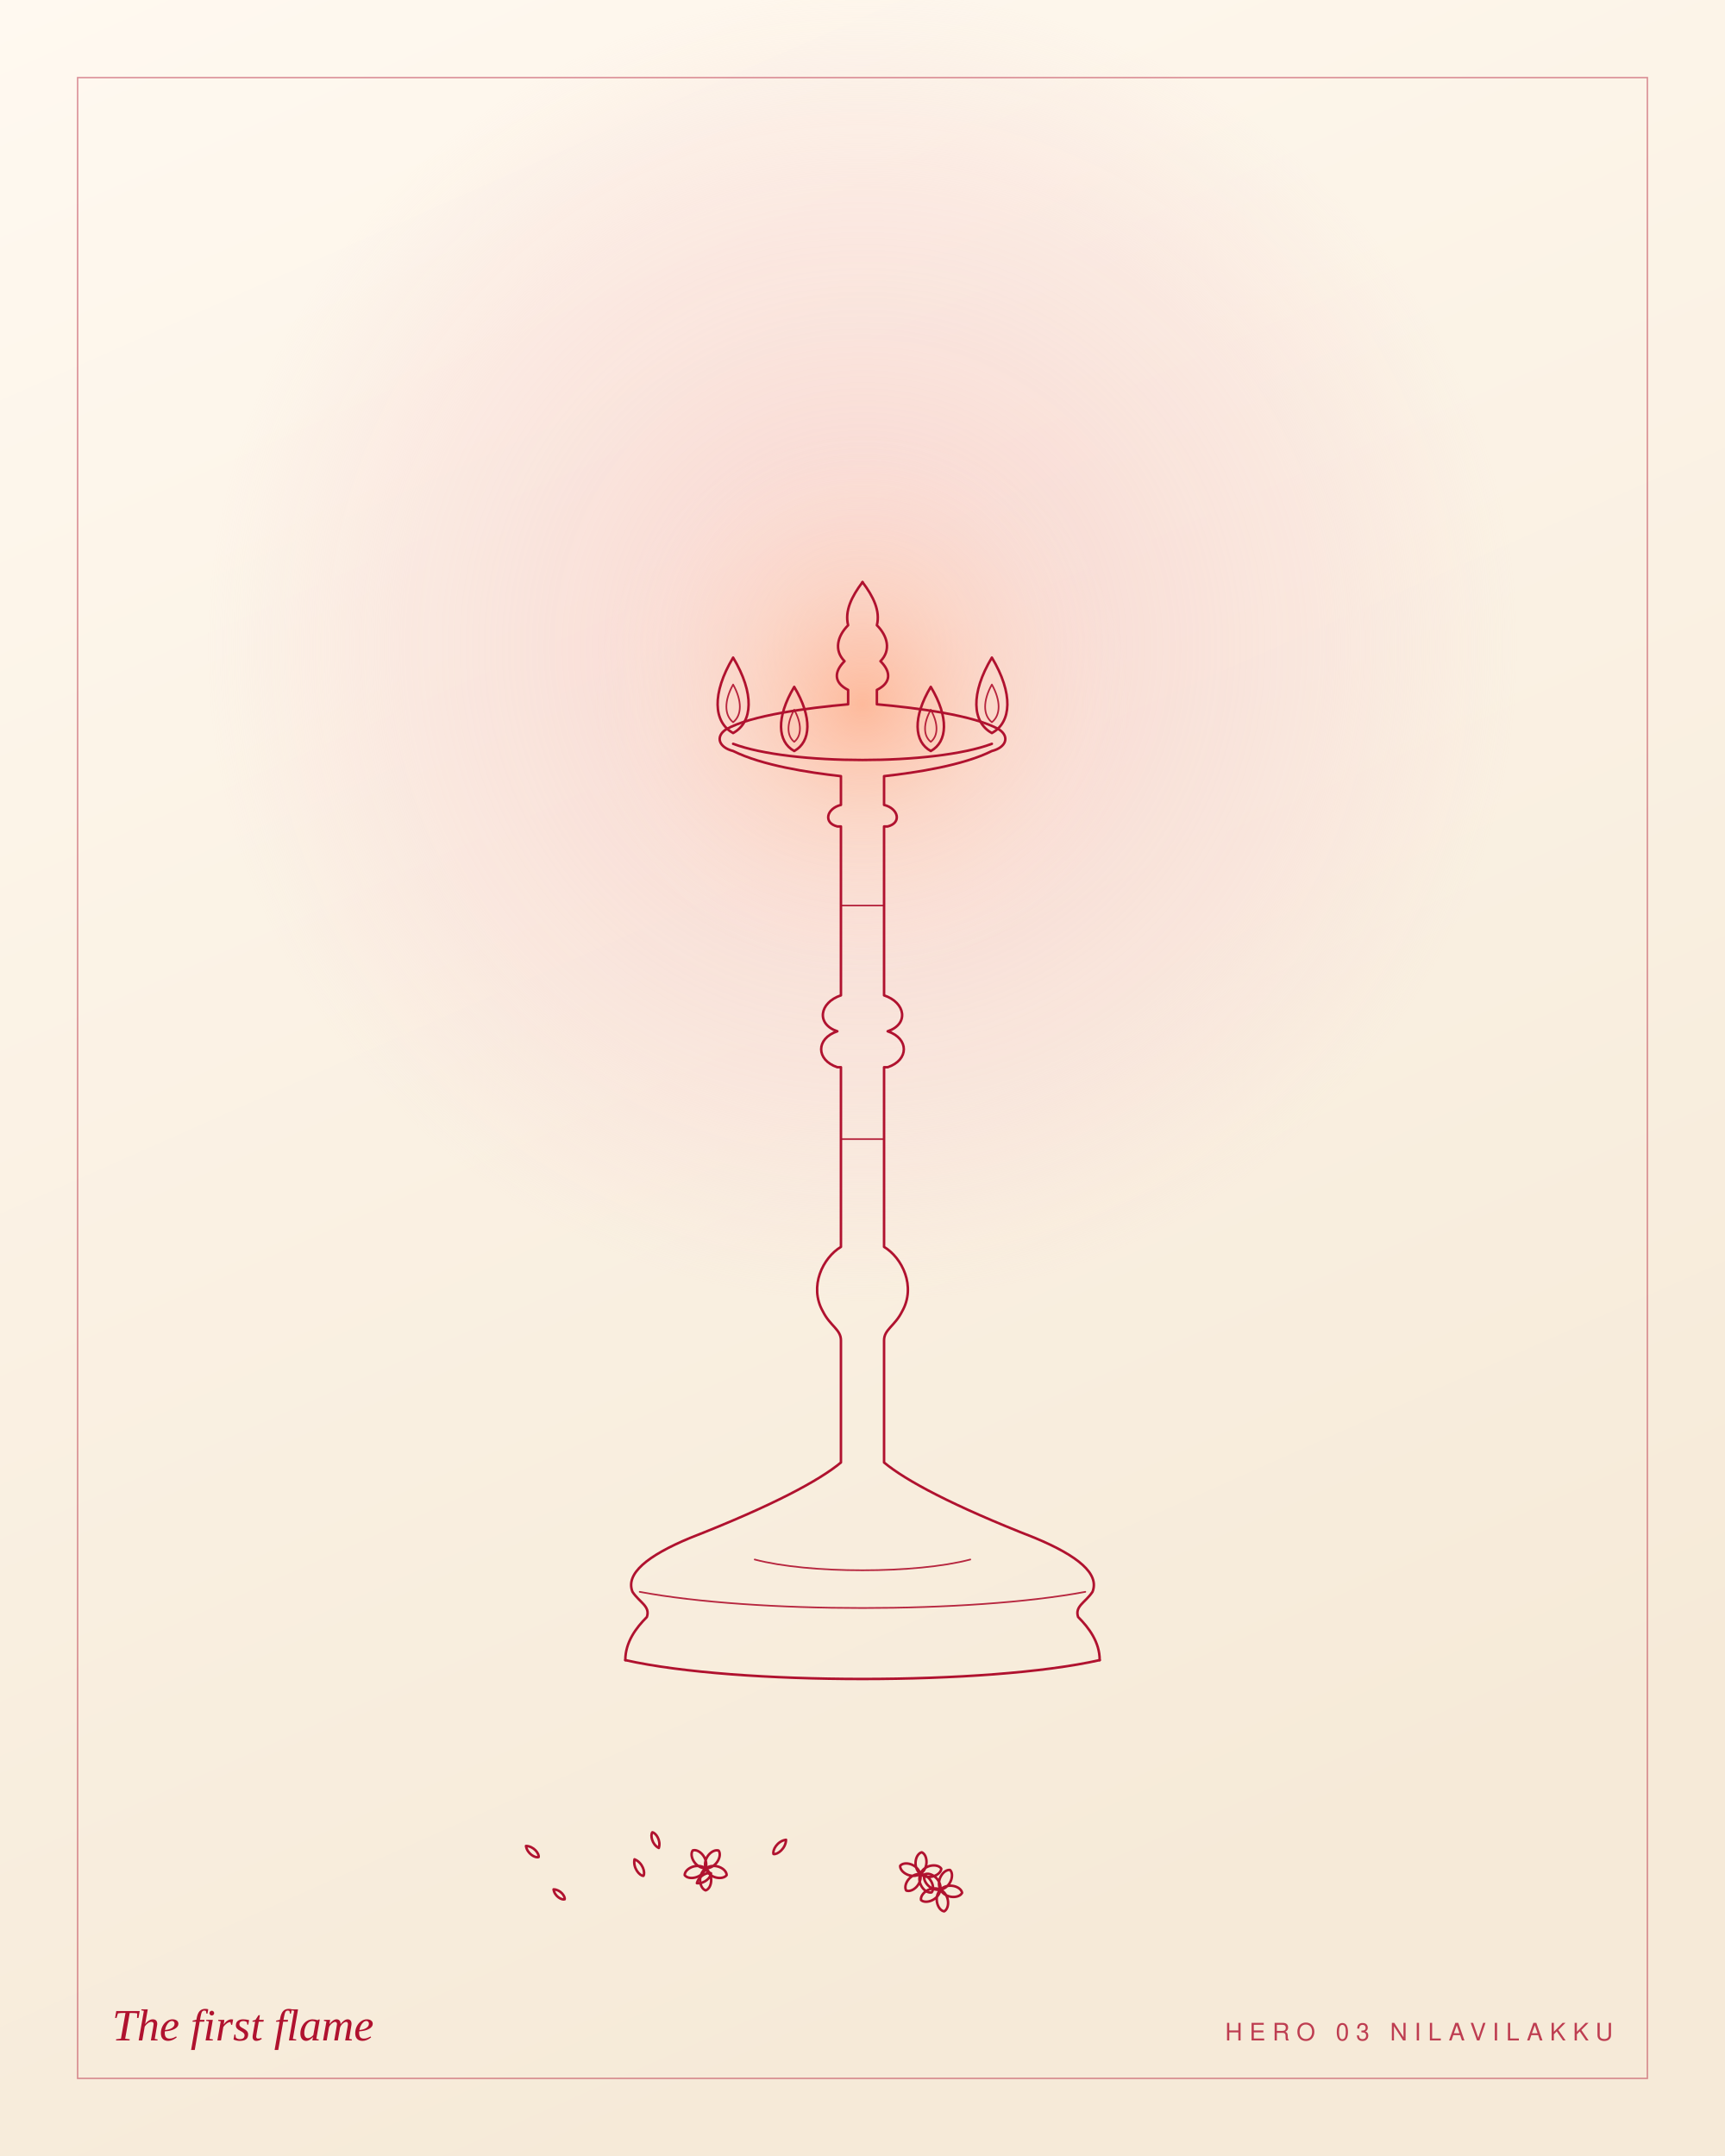
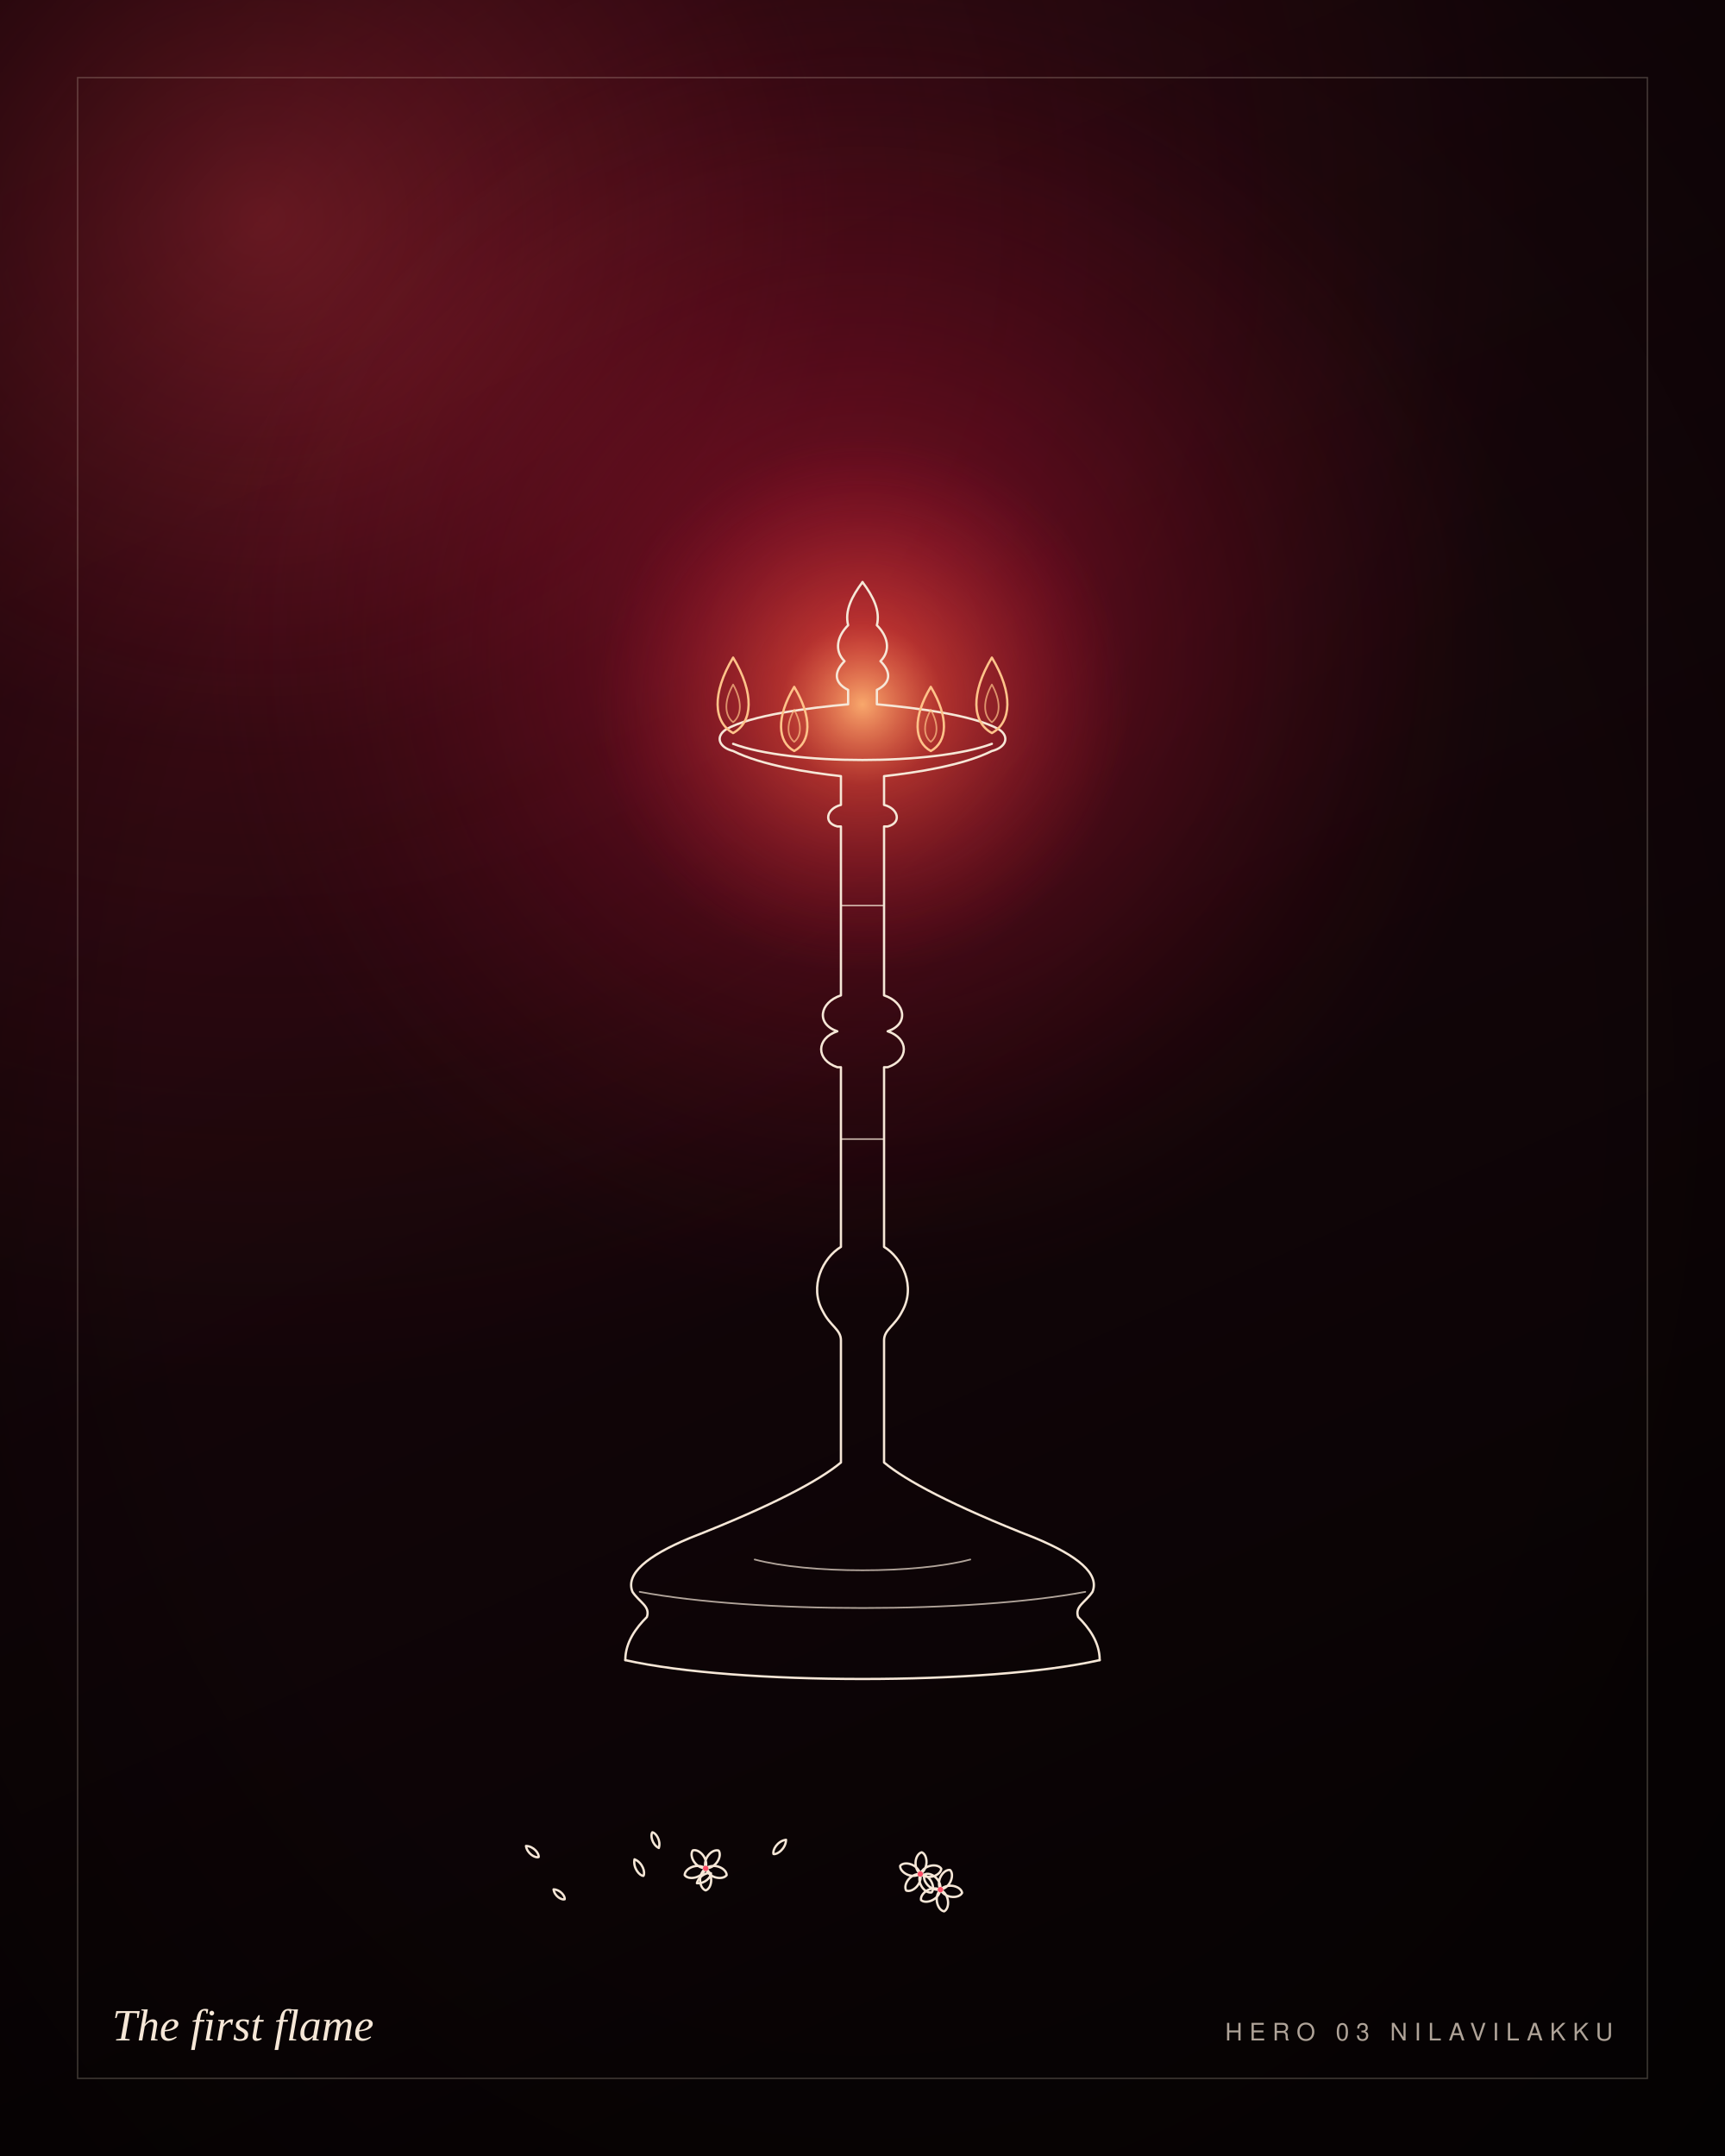
<svg xmlns="http://www.w3.org/2000/svg" viewBox="0 0 1200 1500" width="1200" height="1500">
  <defs>
    <linearGradient id="bg" x1="0" y1="0" x2=".35" y2="1">
-       <stop offset="0" stop-color="#FFF9F0" />
-       <stop offset="1" stop-color="#F6EAD8" />
+       <stop offset="0" stop-color="#22090F" />
+       <stop offset="1" stop-color="#080304" />
    </linearGradient>
    <radialGradient id="disc">
-       <stop offset="0" stop-color="#F6C4C2" stop-opacity=".7" />
-       <stop offset=".7" stop-color="#F8D8D5" stop-opacity=".4" />
-       <stop offset="1" stop-color="#F8D8D5" stop-opacity="0" />
+       <stop offset="0" stop-color="#C8183A" stop-opacity=".55" />
+       <stop offset=".55" stop-color="#8E0F28" stop-opacity=".25" />
+       <stop offset="1" stop-color="#5A0716" stop-opacity="0" />
    </radialGradient>
    <radialGradient id="glow">
-       <stop offset="0" stop-color="#FFB38F" stop-opacity=".8" />
-       <stop offset=".45" stop-color="#FFD2B8" stop-opacity=".4" />
-       <stop offset="1" stop-color="#FFE9DC" stop-opacity="0" />
+       <stop offset="0" stop-color="#FFB070" stop-opacity=".95" />
+       <stop offset=".3" stop-color="#FF5A3C" stop-opacity=".45" />
+       <stop offset="1" stop-color="#B0122F" stop-opacity="0" />
+     </radialGradient>
+     <radialGradient id="leak">
+       <stop offset="0" stop-color="#FF3B4E" stop-opacity=".42" />
+       <stop offset=".45" stop-color="#B0122F" stop-opacity=".18" />
+       <stop offset="1" stop-color="#B0122F" stop-opacity="0" />
+     </radialGradient>
+     <radialGradient id="vig" cx=".5" cy=".5" r=".75">
+       <stop offset=".55" stop-color="#000" stop-opacity="0" />
+       <stop offset="1" stop-color="#000" stop-opacity=".55" />
    </radialGradient>
    <style>
- .l{fill:none;stroke:#B0122F;stroke-width:1.75;stroke-linecap:round;stroke-linejoin:round;vector-effect:non-scaling-stroke;animation:draw 2.8s cubic-bezier(.65,0,.25,1) both}
- .t{stroke-width:1.15;stroke-opacity:.9}
- .f{fill:#B0122F}
- .tx{fill:#B0122F;font-family:Helvetica,Arial,sans-serif}
+ .l{fill:none;stroke:#F6E7D7;stroke-width:1.6;stroke-linecap:round;stroke-linejoin:round;vector-effect:non-scaling-stroke;animation:draw 2.8s cubic-bezier(.65,0,.25,1) both}
+ .t{stroke-width:1.15;stroke-opacity:0.7}
+ .f{fill:#FF4D66}
+ .tx{fill:#F6E7D7;font-family:Helvetica,Arial,sans-serif}
+ .fl .l{stroke:#FFC38A}
.fl{transform-box:fill-box;transform-origin:50% 100%;animation:flick 2.4s ease-in-out infinite alternate}
@keyframes draw{from{stroke-dasharray:1;stroke-dashoffset:1}to{stroke-dasharray:1;stroke-dashoffset:0}}
@keyframes flick{0%{transform:scale(1,1)}35%{transform:scale(.94,1.08)}70%{transform:scale(1.04,.95)}100%{transform:scale(.97,1.05)}}
@media (prefers-reduced-motion:reduce){.l,.fl{animation:none}}
</style>
  </defs>
  <rect width="1200" height="1500" fill="url(#bg)" />
+   <ellipse cx="180" cy="150" rx="900" ry="825" fill="url(#leak)" />
  <circle cx="600" cy="450" r="456" fill="url(#disc)" />
  <g transform="translate(600 780) scale(1.25)">
    <circle cx="0" cy="-232" r="150" fill="url(#glow)" />
    <path class="l" style="animation-delay:0.15s" pathLength="1" d="M0,-300 C6,-292 10,-284 8,-276 C14,-270 16,-262 10,-256 C16,-250 16,-244 8,-240 L8,-232 C30,-230 62,-226 76,-218 C82,-214 80,-208 72,-206 C56,-198 30,-194 12,-192 L12,-176 C20,-174 22,-166 14,-164 L12,-164 L12,-70 C24,-66 26,-54 14,-50 C26,-46 26,-34 14,-30 L12,-30 L12,70 C22,76 30,92 22,106 C18,114 12,116 12,122 L12,190 C24,200 50,214 96,232 C120,242 132,252 128,262 C124,268 118,270 120,276 C126,282 132,290 132,300" />
    <path class="l" style="animation-delay:0.18s" pathLength="1" d="M0,-300 C-6,-292 -10,-284 -8,-276 C-14,-270 -16,-262 -10,-256 C-16,-250 -16,-244 -8,-240 L-8,-232 C-30,-230 -62,-226 -76,-218 C-82,-214 -80,-208 -72,-206 C-56,-198 -30,-194 -12,-192 L-12,-176 C-20,-174 -22,-166 -14,-164 L-12,-164 L-12,-70 C-24,-66 -26,-54 -14,-50 C-26,-46 -26,-34 -14,-30 L-12,-30 L-12,70 C-22,76 -30,92 -22,106 C-18,114 -12,116 -12,122 L-12,190 C-24,200 -50,214 -96,232 C-120,242 -132,252 -128,262 C-124,268 -118,270 -120,276 C-126,282 -132,290 -132,300" />
    <path class="l" style="animation-delay:0.22s" pathLength="1" d="M-72,-210 C-40,-198 40,-198 72,-210" />
    <path class="l t" style="animation-delay:0.26s" pathLength="1" d="M-124,262 C-60,274 60,274 124,262" />
    <path class="l" style="animation-delay:0.29s" pathLength="1" d="M-132,300 C-70,314 70,314 132,300" />
    <path class="l t" style="animation-delay:0.33s" pathLength="1" d="M-12,-120 L12,-120 M-12,10 L12,10" />
    <path class="l t" style="animation-delay:0.36s" pathLength="1" d="M-60,244 C-30,252 30,252 60,244" />
    <g transform="translate(-72 -216) scale(1)">
      <g class="fl" style="animation-delay:0.5s">
        <path class="l" style="animation-delay:0.40s" pathLength="1" d="M0,0 C-11,-6 -12,-22 0,-42 C12,-22 11,-6 0,0 Z" />
        <path class="l t" style="animation-delay:0.43s" pathLength="1" d="M0,-6 C-5,-10 -5,-18 0,-27 C5,-18 5,-10 0,-6" />
      </g>
    </g>
    <g transform="translate(-38 -206) scale(0.85)">
      <g class="fl" style="animation-delay:0.9s">
        <path class="l" style="animation-delay:0.47s" pathLength="1" d="M0,0 C-11,-6 -12,-22 0,-42 C12,-22 11,-6 0,0 Z" />
        <path class="l t" style="animation-delay:0.50s" pathLength="1" d="M0,-6 C-5,-10 -5,-18 0,-27 C5,-18 5,-10 0,-6" />
      </g>
    </g>
    <g transform="translate(38 -206) scale(0.85)">
      <g class="fl" style="animation-delay:0.7s">
        <path class="l" style="animation-delay:0.54s" pathLength="1" d="M0,0 C-11,-6 -12,-22 0,-42 C12,-22 11,-6 0,0 Z" />
        <path class="l t" style="animation-delay:0.57s" pathLength="1" d="M0,-6 C-5,-10 -5,-18 0,-27 C5,-18 5,-10 0,-6" />
      </g>
    </g>
    <g transform="translate(72 -216) scale(1)">
      <g class="fl" style="animation-delay:0.6s">
        <path class="l" style="animation-delay:0.61s" pathLength="1" d="M0,0 C-11,-6 -12,-22 0,-42 C12,-22 11,-6 0,0 Z" />
        <path class="l t" style="animation-delay:0.64s" pathLength="1" d="M0,-6 C-5,-10 -5,-18 0,-27 C5,-18 5,-10 0,-6" />
      </g>
    </g>
  </g>
  <g transform="translate(600 1290) scale(1)">
    <path class="l" style="animation-delay:0.68s" pathLength="1" d="M54.2,24.7 C61.3,23.4 64.2,14.2 60.9,11 C56.4,10.4 50.9,18.2 54.2,24.7 M54.2,24.7 C57.7,31.1 67.3,31 69.3,26.9 C68.5,22.3 59.3,19.6 54.2,24.7 M54.2,24.7 C49.2,30 52.3,39.1 56.8,39.8 C60.9,37.6 60.7,28 54.2,24.7 M54.2,24.7 C47.6,21.6 40,27.3 40.7,31.9 C44,35 53.1,31.9 54.2,24.7 M54.2,24.7 C55.1,17.5 47.3,12 43.2,14.1 C41.2,18.2 47,25.9 54.2,24.7 " />
    <circle class="f" cx="54.2" cy="24.7" r="1.9" />
    <path class="l" style="animation-delay:0.71s" pathLength="1" d="M-115.2,20.2 C-109.7,20.8 -105.2,15.8 -105.4,13.3 C-107.6,12.3 -113.9,14.9 -115.2,20.2 " />
    <path class="l" style="animation-delay:0.75s" pathLength="1" d="M-141.7,-4.3 C-140,-9.5 -143.8,-14.9 -146.2,-15.2 C-147.7,-13.3 -146.5,-6.7 -141.7,-4.3 " />
    <path class="l" style="animation-delay:0.78s" pathLength="1" d="M40.2,13.8 C46.2,9.9 45.4,0.4 41.2,-1.3 C36.8,-0.2 34.7,9 40.2,13.8 M40.2,13.8 C45.7,18.3 54.5,14.7 54.8,10.1 C52.4,6.3 43,7.1 40.2,13.8 M40.2,13.8 C37.6,20.5 43.7,27.6 48.1,26.6 C51,23.1 47.3,14.4 40.2,13.8 M40.2,13.8 C33,13.4 28.1,21.4 30.4,25.3 C34.7,27 41.8,20.8 40.2,13.8 M40.2,13.8 C38.3,6.8 29.1,4.6 26.2,8.1 C25.9,12.6 34,17.5 40.2,13.8 " />
    <circle class="f" cx="40.2" cy="13.8" r="1.9" />
    <path class="l" style="animation-delay:0.82s" pathLength="1" d="M-158.6,3.6 C-159.8,9.5 -155.1,15.1 -152.4,15.1 C-150.9,12.9 -152.9,5.8 -158.6,3.6 " />
    <path class="l" style="animation-delay:0.85s" pathLength="1" d="M-214.9,24.5 C-214.3,29.3 -209.2,32.1 -207.2,31.4 C-206.7,29.3 -210.2,24.6 -214.9,24.5 " />
    <path class="l" style="animation-delay:0.89s" pathLength="1" d="M-109.1,9.9 C-101.8,9.8 -97.4,1.2 -100.1,-2.5 C-104.5,-3.9 -111.3,2.9 -109.1,9.9 M-109.1,9.9 C-106.8,16.8 -97.3,18.3 -94.5,14.6 C-94.5,10 -103.1,5.7 -109.1,9.9 M-109.1,9.9 C-115,14.2 -113.5,23.8 -109.1,25.2 C-104.7,23.8 -103.3,14.3 -109.1,9.9 M-109.1,9.9 C-115.1,5.7 -123.7,10 -123.7,14.6 C-121,18.3 -111.5,16.8 -109.1,9.9 M-109.1,9.9 C-107,2.9 -113.7,-4 -118.1,-2.6 C-120.8,1.2 -116.4,9.7 -109.1,9.9 " />
    <circle class="f" cx="-109.1" cy="9.9" r="1.9" />
    <path class="l" style="animation-delay:0.92s" pathLength="1" d="M-234.1,-5.7 C-233.3,-0.3 -227.6,2.9 -225.3,2 C-224.8,-0.3 -228.7,-5.6 -234.1,-5.7 " />
    <path class="l" style="animation-delay:0.96s" pathLength="1" d="M-53.2,-10 C-59.3,-9.2 -62.8,-2.7 -61.9,-0.1 C-59.2,0.5 -53.3,-4 -53.2,-10 " />
  </g>
-   <rect x="54" y="54" width="1092" height="1392" fill="none" stroke="#B0122F" stroke-opacity=".45" stroke-width="1" vector-effect="non-scaling-stroke" />
-   <g fill="#B0122F" font-family="Georgia, 'Times New Roman', serif">
+   <rect width="1200" height="1500" fill="url(#vig)" />
+   <rect x="54" y="54" width="1092" height="1392" fill="none" stroke="#F6E7D7" stroke-opacity="0.22" stroke-width="1" vector-effect="non-scaling-stroke" />
+   <g fill="#F6E7D7" font-family="Georgia, 'Times New Roman', serif">
    <text x="78" y="1419.6" font-size="31.2" font-style="italic">The first flame</text>
-     <text x="1122" y="1419.6" font-size="16.8" letter-spacing="4.8" text-anchor="end" opacity=".8" font-family="Helvetica, Arial, sans-serif">HERO 03 NILAVILAKKU</text>
+     <text x="1122" y="1419.6" font-size="16.8" letter-spacing="4.8" text-anchor="end" opacity=".7" font-family="Helvetica, Arial, sans-serif">HERO 03 NILAVILAKKU</text>
  </g>
</svg>
